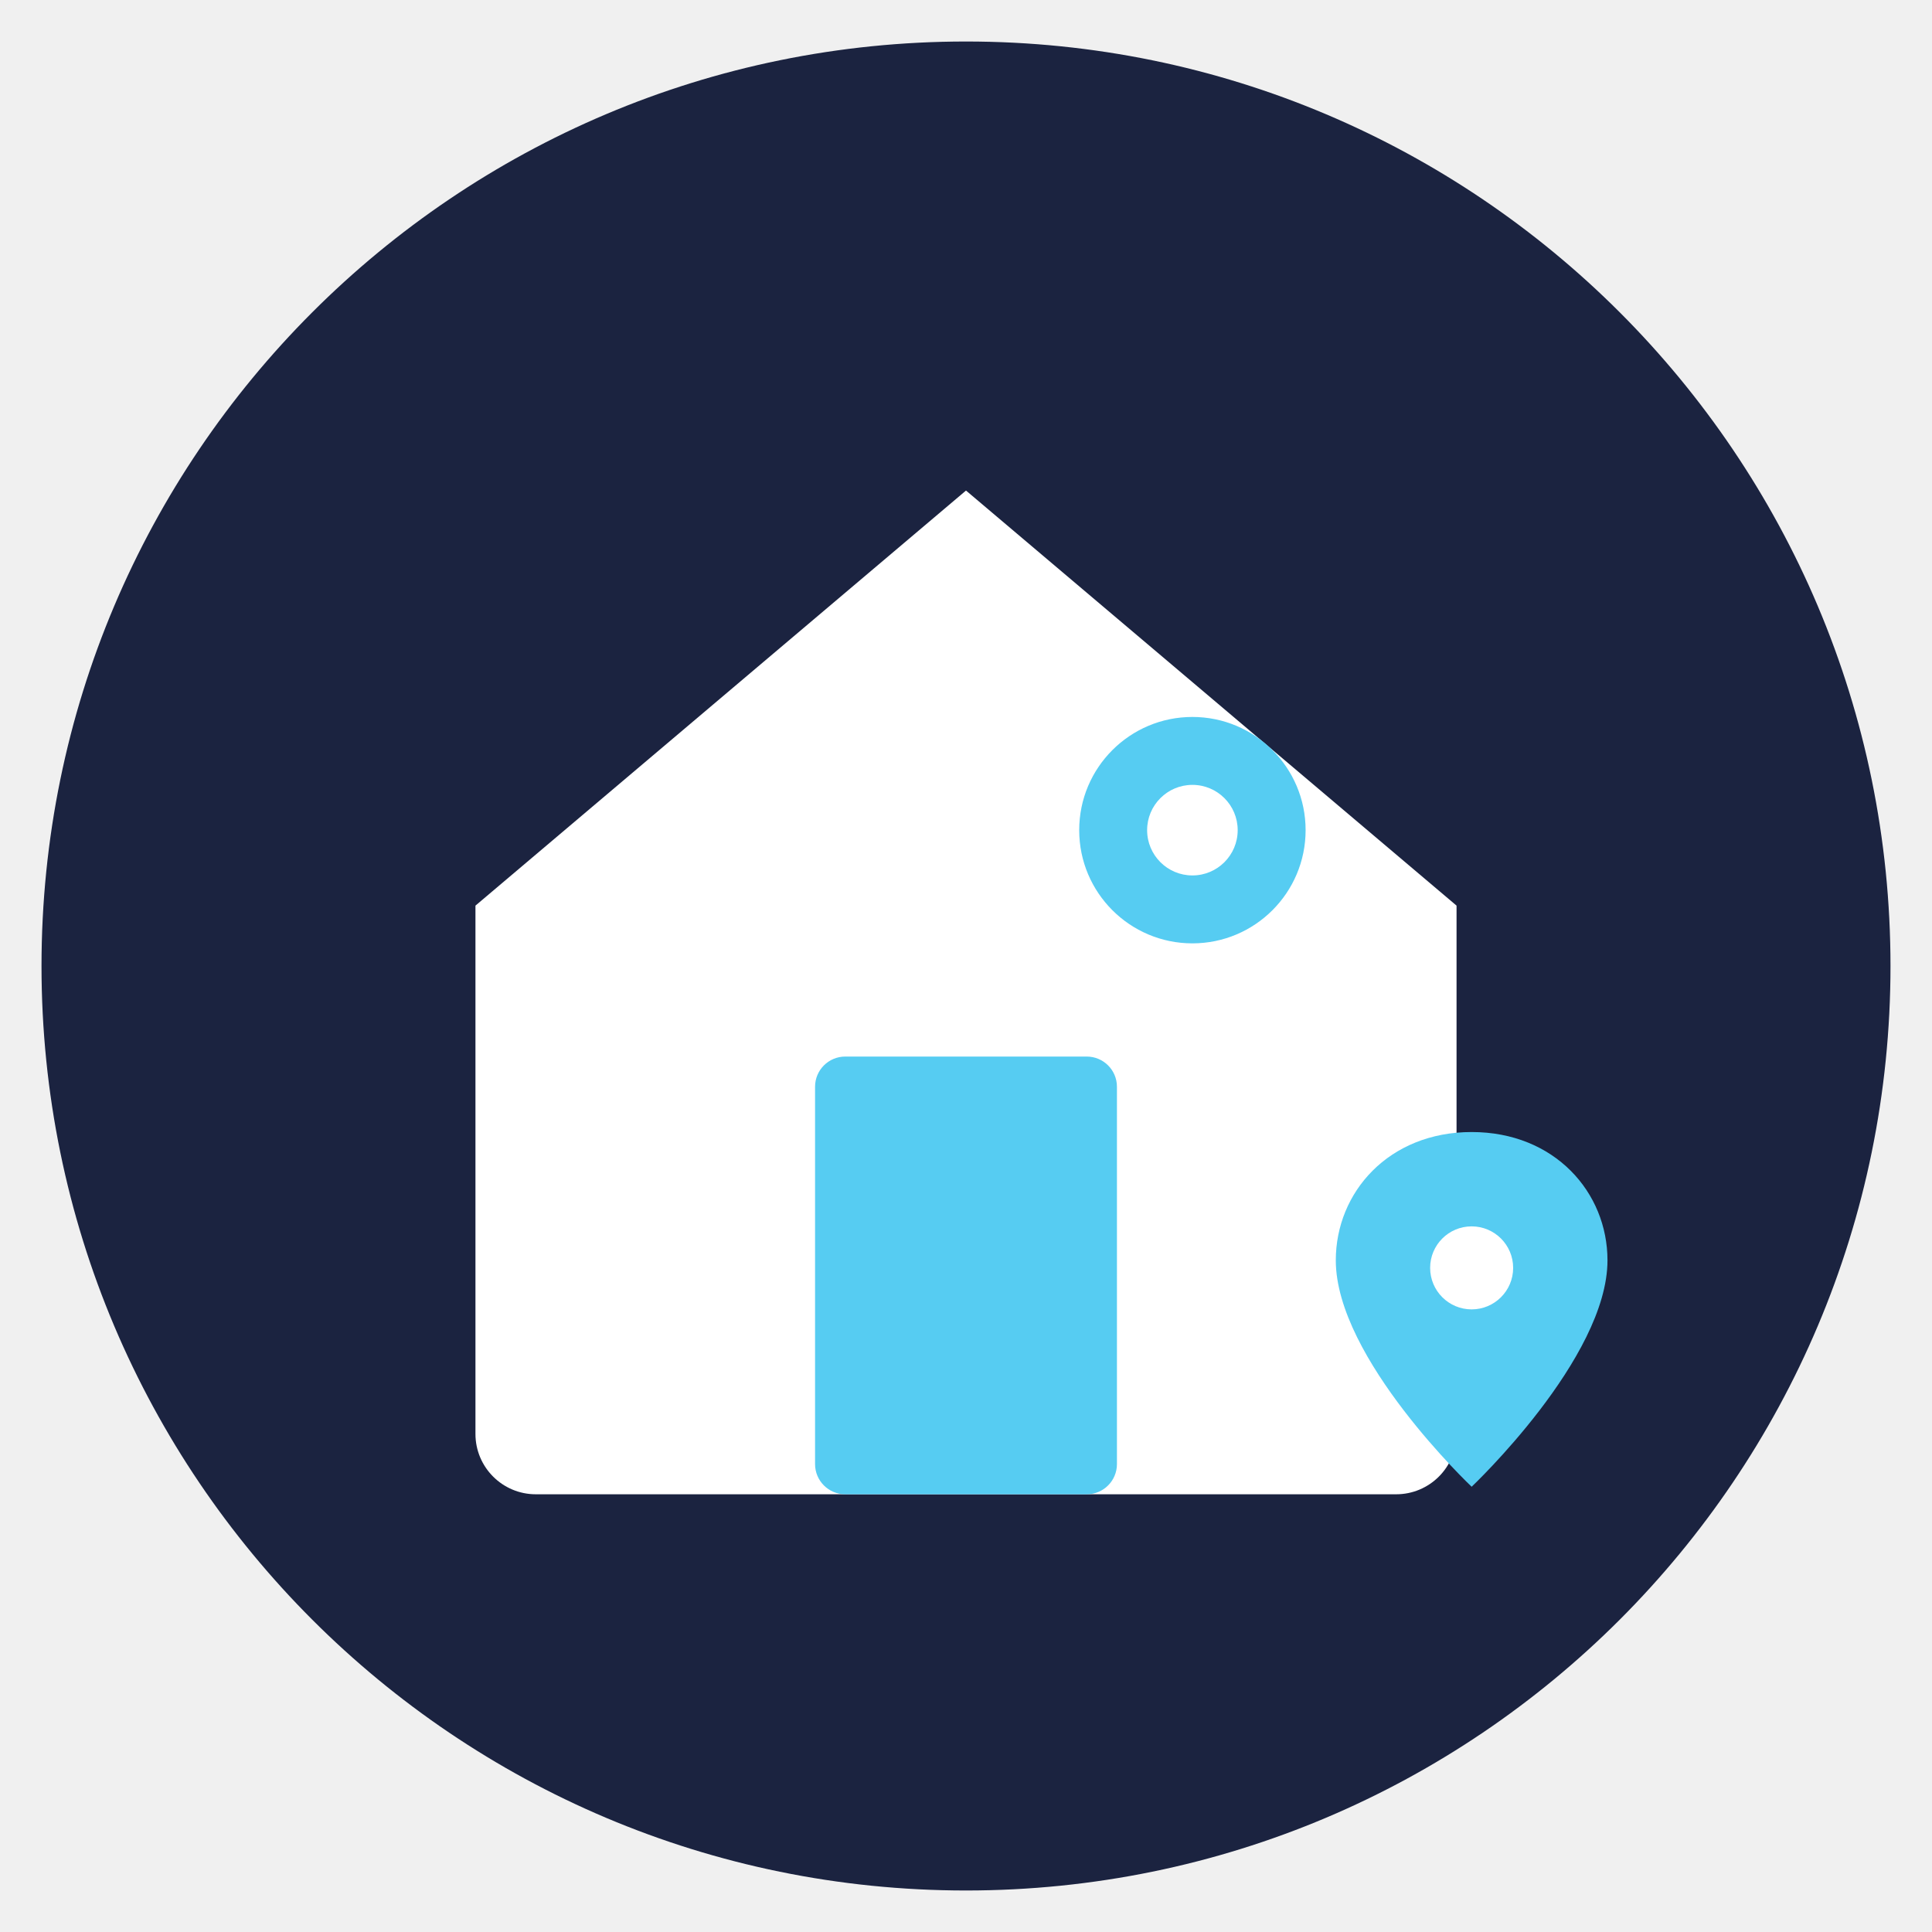
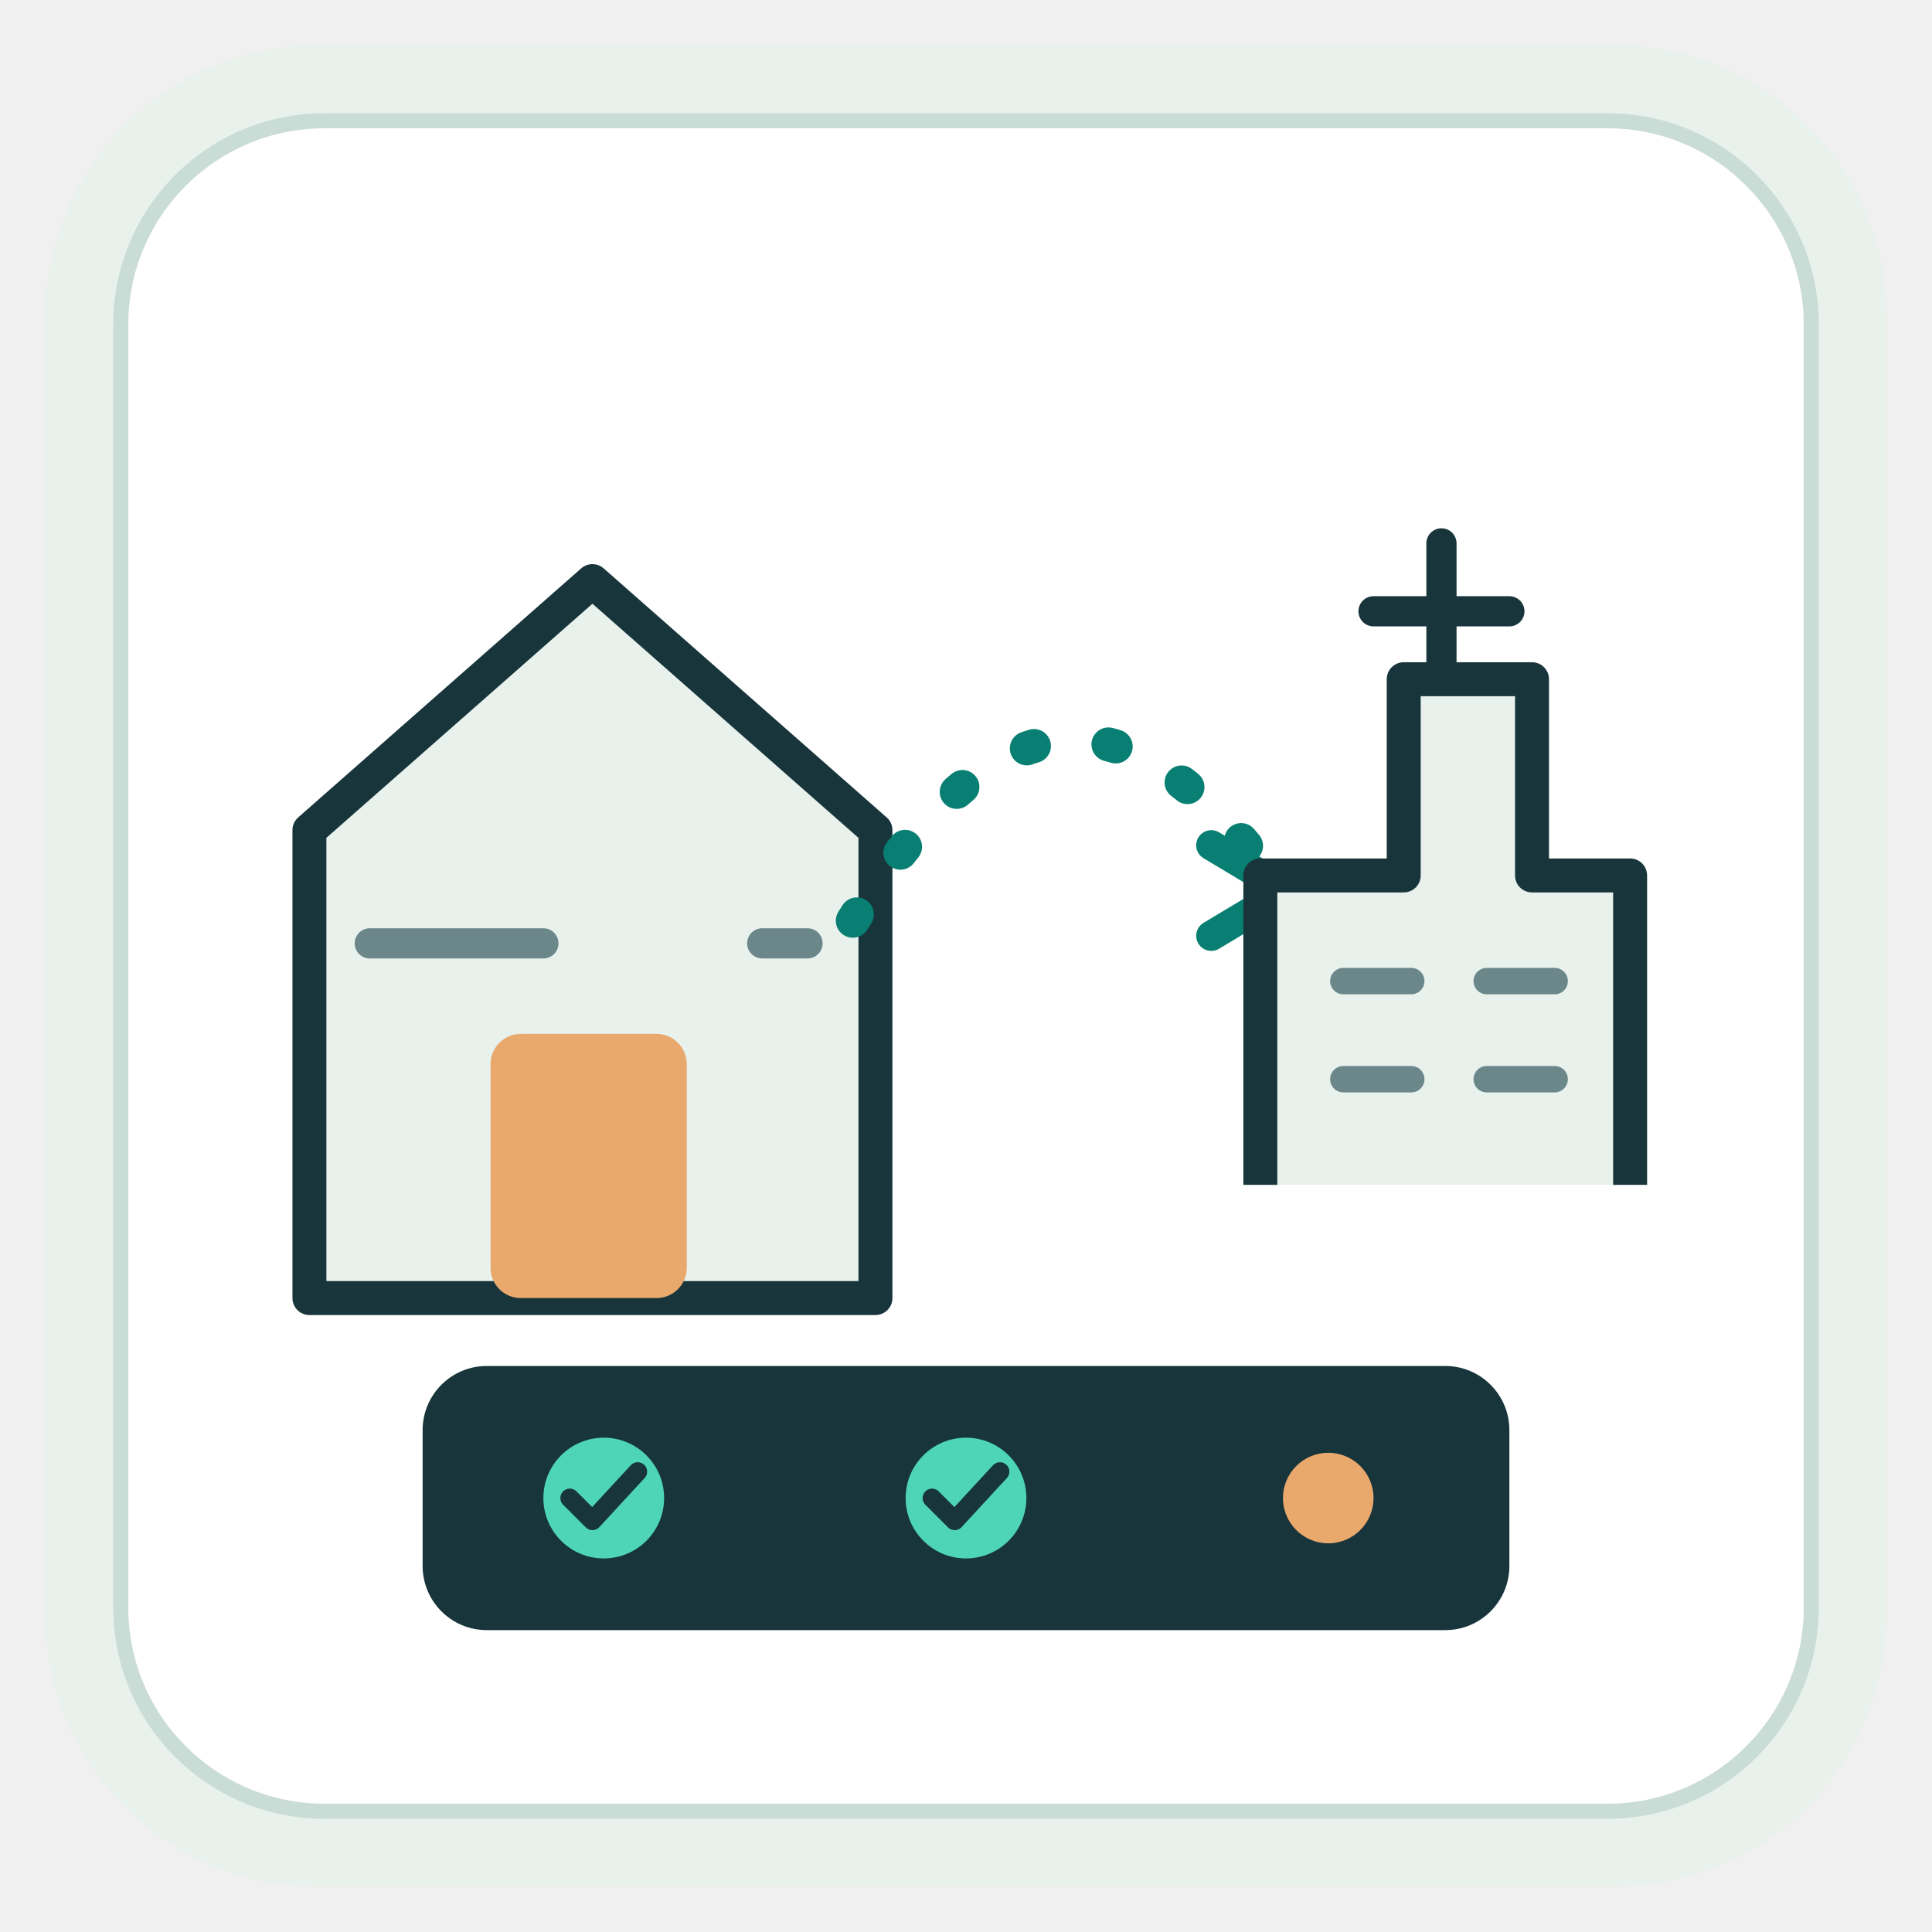
<svg xmlns="http://www.w3.org/2000/svg" viewBox="0 0 512 512" role="img" aria-labelledby="title description">
-   <circle cx="256" cy="256" r="245" fill="#1B2340" />
-   <path d="M256 130l130 110v140a16 16 0 0 1-16 16H142a16 16 0 0 1-16-16V240z" fill="#FFFFFF" />
-   <rect x="216" y="280" width="80" height="116" rx="8" fill="#56CCF2" />
-   <circle cx="316" cy="220" r="30" fill="#56CCF2" />
-   <circle cx="316" cy="220" r="12" fill="#FFFFFF" />
-   <path d="M390 300c-22 0-36 16-36 34 0 26 36 60 36 60s36-34 36-60c0-18-14-34-36-34z" fill="#56CCF2" />
-   <circle cx="390" cy="336" r="11" fill="#FFFFFF" />
+   <rect x="12" y="12" width="488" height="488" rx="72" fill="#E8F1EC" />
+   <rect x="32" y="32" width="448" height="448" rx="54" fill="#FFFFFF" stroke="#CADCD6" stroke-width="4" />
+   <path d="m82 220 75-66 75 66v124H82z" fill="#E8F1EC" stroke="#17353B" stroke-width="9" stroke-linejoin="round" />
+   <rect x="130" y="274" width="52" height="70" rx="8" fill="#E9A86C" />
+   <path d="M98 250h46m58 0h12" stroke="#6B878A" stroke-width="8" stroke-linecap="round" />
+   <path d="M226 244c38-60 72-64 112-10" fill="none" stroke="#087F72" stroke-width="9" stroke-linecap="round" stroke-dasharray="2 20" />
+   <path d="m321 224 20 12-20 12" fill="none" stroke="#087F72" stroke-width="8" stroke-linecap="round" stroke-linejoin="round" />
+   <path d="M334 314v-82h38v-52h34v52h26v82" fill="#E8F1EC" stroke="#17353B" stroke-width="9" stroke-linejoin="round" />
+   <path d="M382 180v-36m-18 18h36" stroke="#17353B" stroke-width="8" stroke-linecap="round" />
+   <path d="M356 260h18m20 0h18m-56 26h18m20 0h18" stroke="#6B878A" stroke-width="7" stroke-linecap="round" />
+   <rect x="112" y="362" width="288" height="70" rx="17" fill="#17353B" />
+   <circle cx="160" cy="397" r="16" fill="#4ED5B7" />
+   <circle cx="256" cy="397" r="16" fill="#4ED5B7" />
+   <circle cx="352" cy="397" r="12" fill="#E9A86C" />
+   <path d="m151 397 6 6 12-13m78 7 6 6 12-13" fill="none" stroke="#17353B" stroke-width="5" stroke-linecap="round" stroke-linejoin="round" />
</svg>
